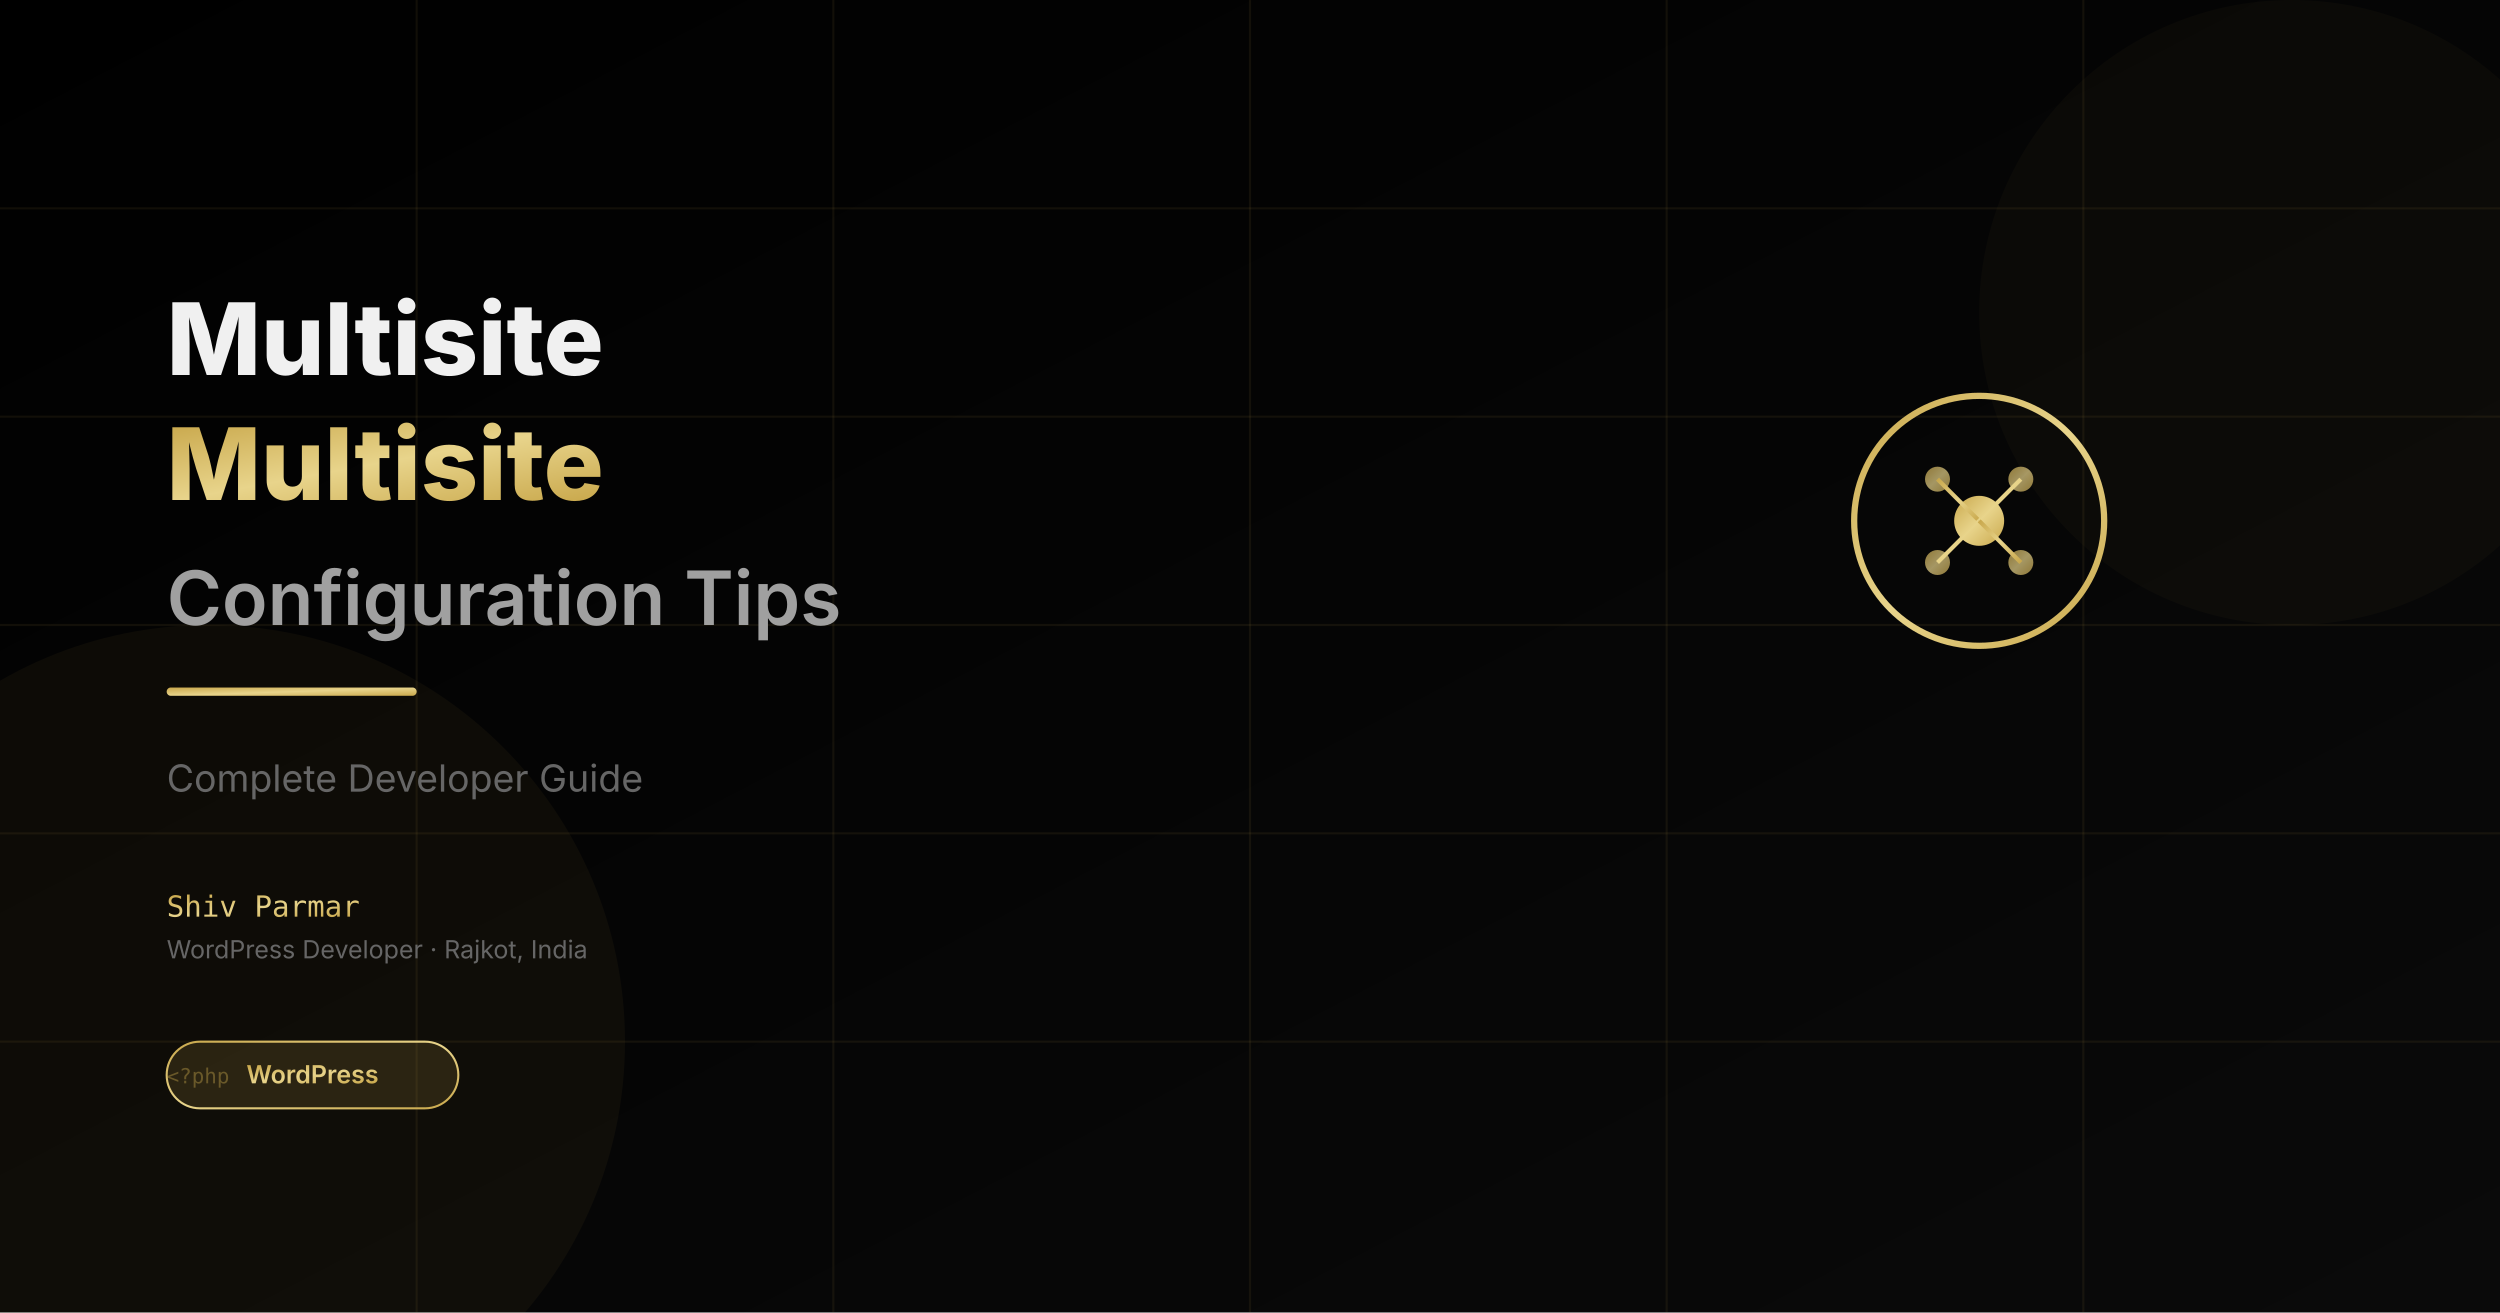
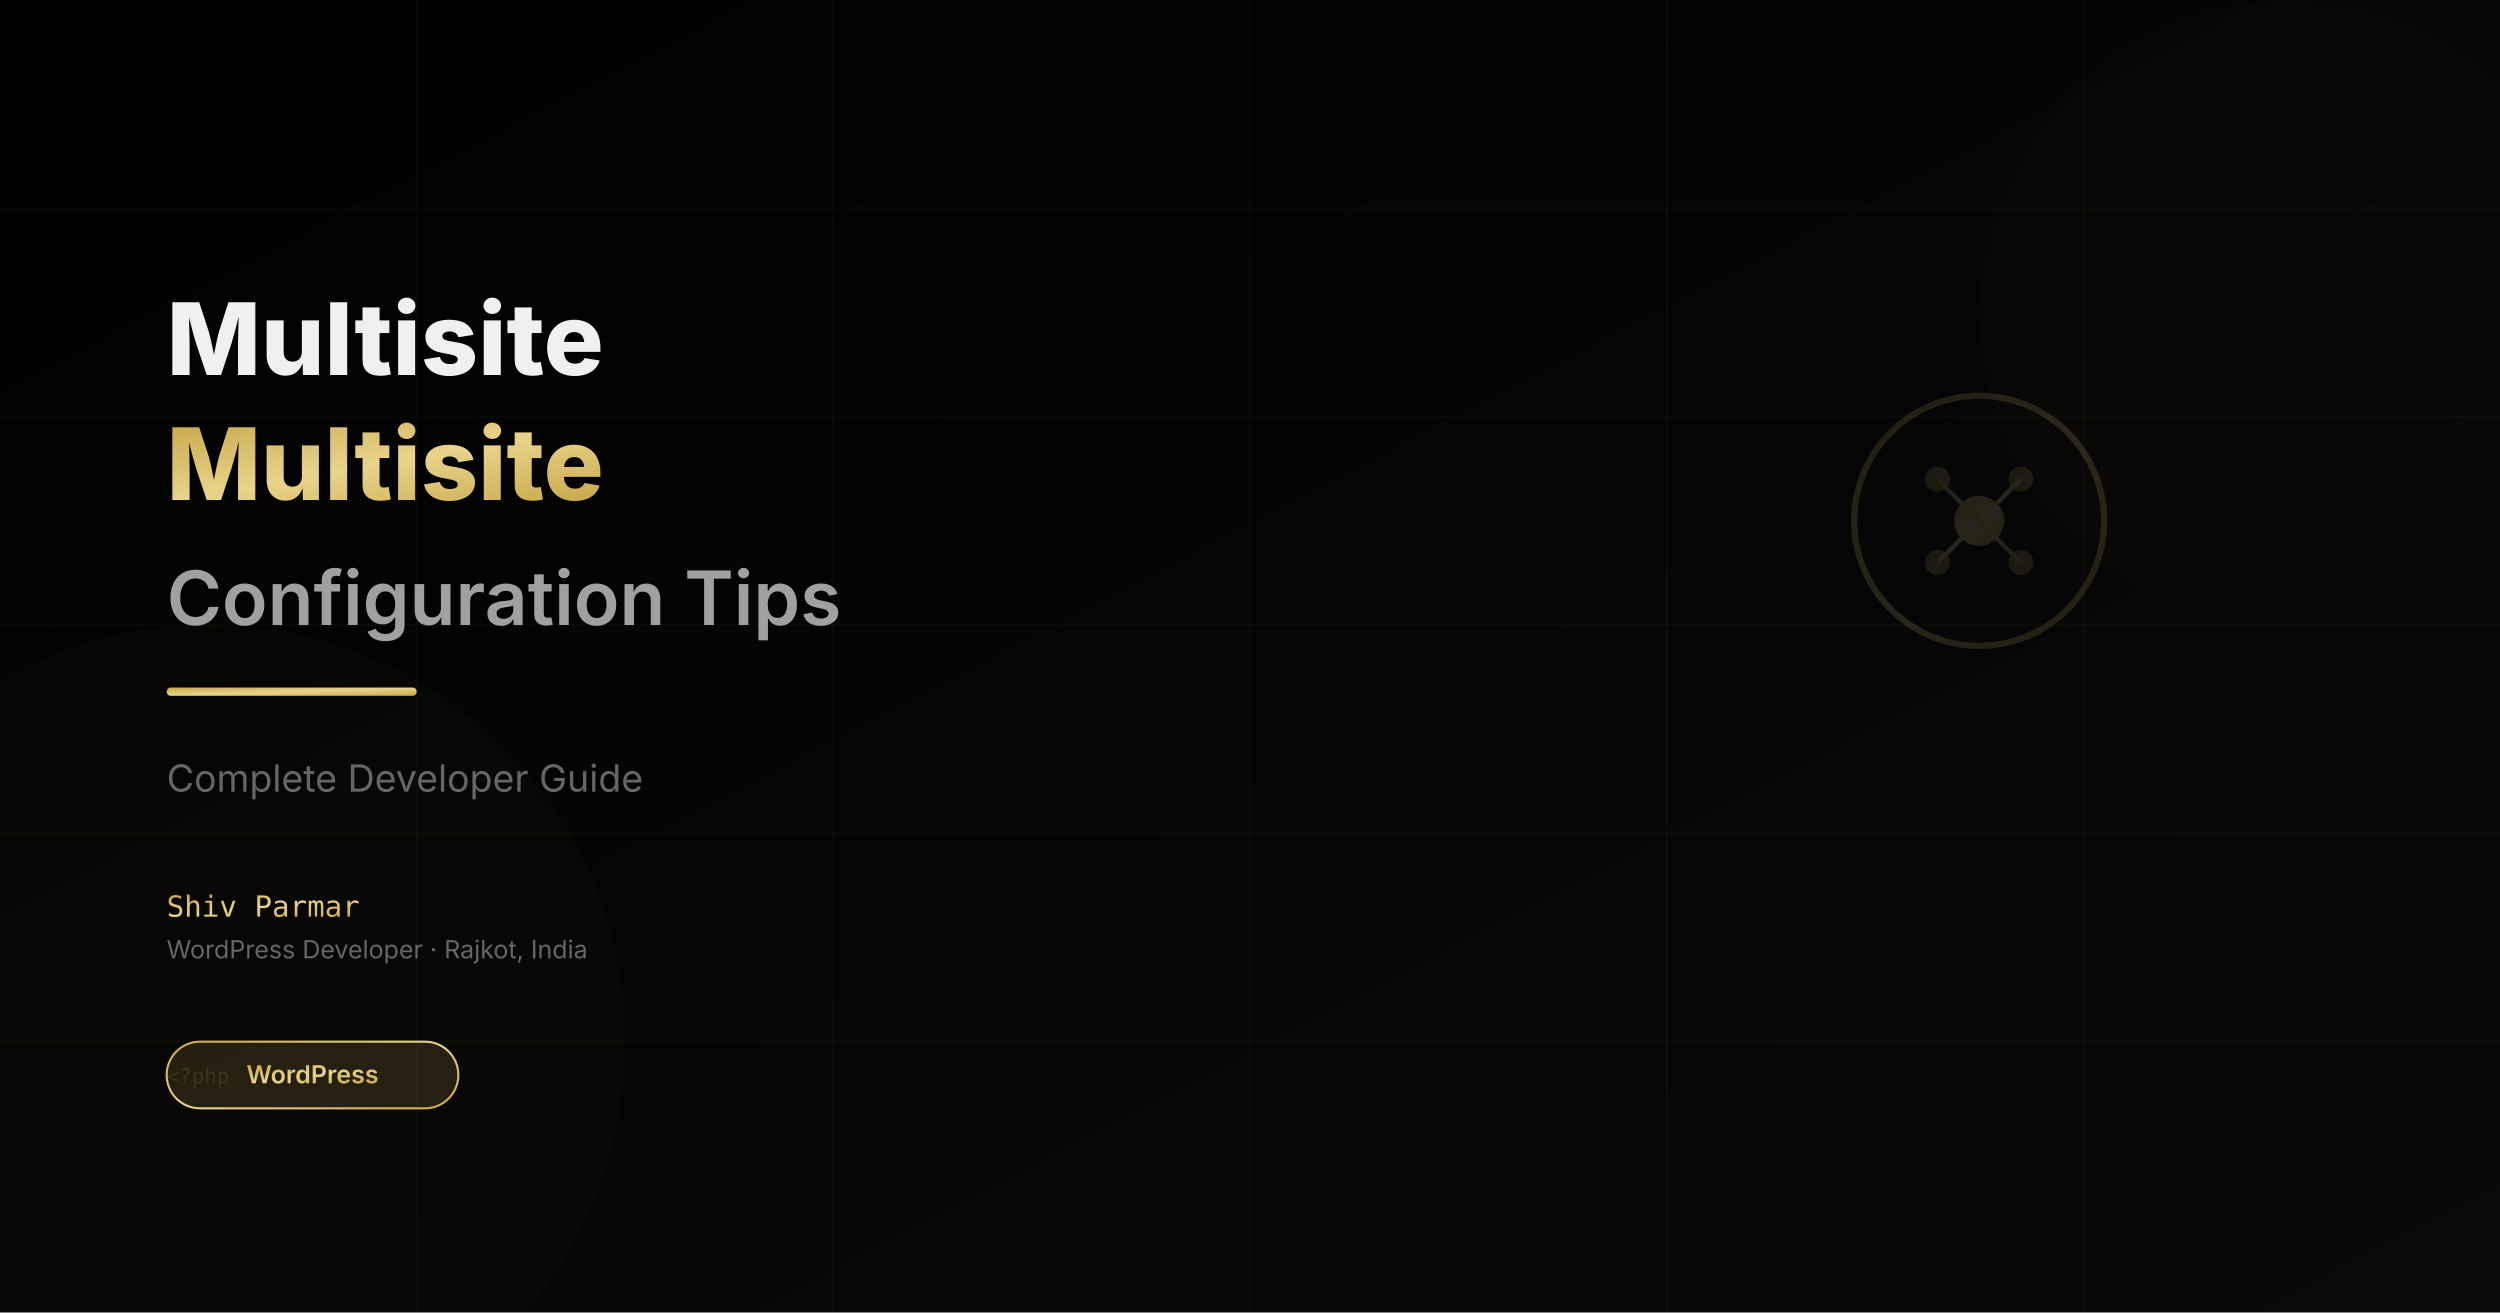
<svg xmlns="http://www.w3.org/2000/svg" width="1200" height="630" viewBox="0 0 1200 630">
  <defs>
    <linearGradient id="goldGrad" x1="0%" y1="0%" x2="100%" y2="100%">
      <stop offset="0%" style="stop-color:#c9a84c;stop-opacity:1" />
      <stop offset="50%" style="stop-color:#e8d48b;stop-opacity:1" />
      <stop offset="100%" style="stop-color:#c9a84c;stop-opacity:1" />
    </linearGradient>
    <linearGradient id="darkGrad" x1="0%" y1="0%" x2="100%" y2="100%">
      <stop offset="0%" style="stop-color:#000000;stop-opacity:1" />
      <stop offset="100%" style="stop-color:#0a0a0a;stop-opacity:1" />
    </linearGradient>
    <filter id="glow">
      <feGaussianBlur stdDeviation="3" result="coloredBlur" />
      <feMerge>
        <feMergeNode in="coloredBlur" />
        <feMergeNode in="SourceGraphic" />
      </feMerge>
    </filter>
  </defs>
  <rect width="1200" height="630" fill="url(#darkGrad)" />
-   <circle cx="100" cy="500" r="200" fill="rgba(201,168,76,0.05)" />
-   <circle cx="1100" cy="150" r="150" fill="rgba(201,168,76,0.03)" />
-   <g stroke="rgba(201,168,76,0.08)" stroke-width="1" fill="none">
+   <circle cx="100" cy="500" r="200" fill="rgba(201,168,76,0.02)" />
+   <circle cx="1100" cy="150" r="150" fill="rgba(201,168,76,0.015)" />
+   <g stroke="rgba(201,168,76,0.03)" stroke-width="1" fill="none">
    <line x1="0" y1="100" x2="1200" y2="100" />
    <line x1="0" y1="200" x2="1200" y2="200" />
    <line x1="0" y1="300" x2="1200" y2="300" />
    <line x1="0" y1="400" x2="1200" y2="400" />
    <line x1="0" y1="500" x2="1200" y2="500" />
    <line x1="200" y1="0" x2="200" y2="630" />
    <line x1="400" y1="0" x2="400" y2="630" />
    <line x1="600" y1="0" x2="600" y2="630" />
    <line x1="800" y1="0" x2="800" y2="630" />
    <line x1="1000" y1="0" x2="1000" y2="630" />
  </g>
-   <g transform="translate(900, 200)">
+   <g transform="translate(900, 200)" opacity="0.15">
    <circle cx="50" cy="50" r="60" fill="none" stroke="url(#goldGrad)" stroke-width="3" />
    <circle cx="50" cy="50" r="12" fill="url(#goldGrad)" />
    <circle cx="30" cy="30" r="6" fill="url(#goldGrad)" opacity="0.7" />
    <circle cx="70" cy="30" r="6" fill="url(#goldGrad)" opacity="0.7" />
    <circle cx="30" cy="70" r="6" fill="url(#goldGrad)" opacity="0.7" />
    <circle cx="70" cy="70" r="6" fill="url(#goldGrad)" opacity="0.7" />
    <line x1="50" y1="50" x2="30" y2="30" stroke="url(#goldGrad)" stroke-width="2" />
    <line x1="50" y1="50" x2="70" y2="30" stroke="url(#goldGrad)" stroke-width="2" />
    <line x1="50" y1="50" x2="30" y2="70" stroke="url(#goldGrad)" stroke-width="2" />
    <line x1="50" y1="50" x2="70" y2="70" stroke="url(#goldGrad)" stroke-width="2" />
  </g>
  <text x="80" y="180" font-family="Inter, -apple-system, sans-serif" font-size="48" font-weight="800" fill="#f0f0f0">Multisite</text>
  <text x="80" y="240" font-family="Inter, -apple-system, sans-serif" font-size="48" font-weight="800" fill="url(#goldGrad)">Multisite</text>
  <text x="80" y="300" font-family="Inter, -apple-system, sans-serif" font-size="36" font-weight="600" fill="#a0a0a0">Configuration Tips</text>
  <rect x="80" y="330" width="120" height="4" rx="2" fill="url(#goldGrad)" />
  <text x="80" y="380" font-family="Inter, -apple-system, sans-serif" font-size="18" fill="#666666">Complete Developer Guide</text>
  <text x="80" y="440" font-family="JetBrains Mono, monospace" font-size="14" fill="url(#goldGrad)">Shiv Parmar</text>
  <text x="80" y="460" font-family="Inter, -apple-system, sans-serif" font-size="12" fill="#666666">WordPress Developer · Rajkot, India</text>
  <rect x="80" y="500" width="140" height="32" rx="16" fill="rgba(201,168,76,0.15)" stroke="url(#goldGrad)" stroke-width="1" />
  <text x="150" y="520" font-family="Inter, -apple-system, sans-serif" font-size="12" font-weight="600" fill="url(#goldGrad)" text-anchor="middle">WordPress</text>
-   <g transform="translate(80, 520)" opacity="0.4">
+   <g transform="translate(80, 520)" opacity="0.15">
    <text font-family="JetBrains Mono, monospace" font-size="10" fill="#c9a84c">&lt;?php</text>
  </g>
</svg>
